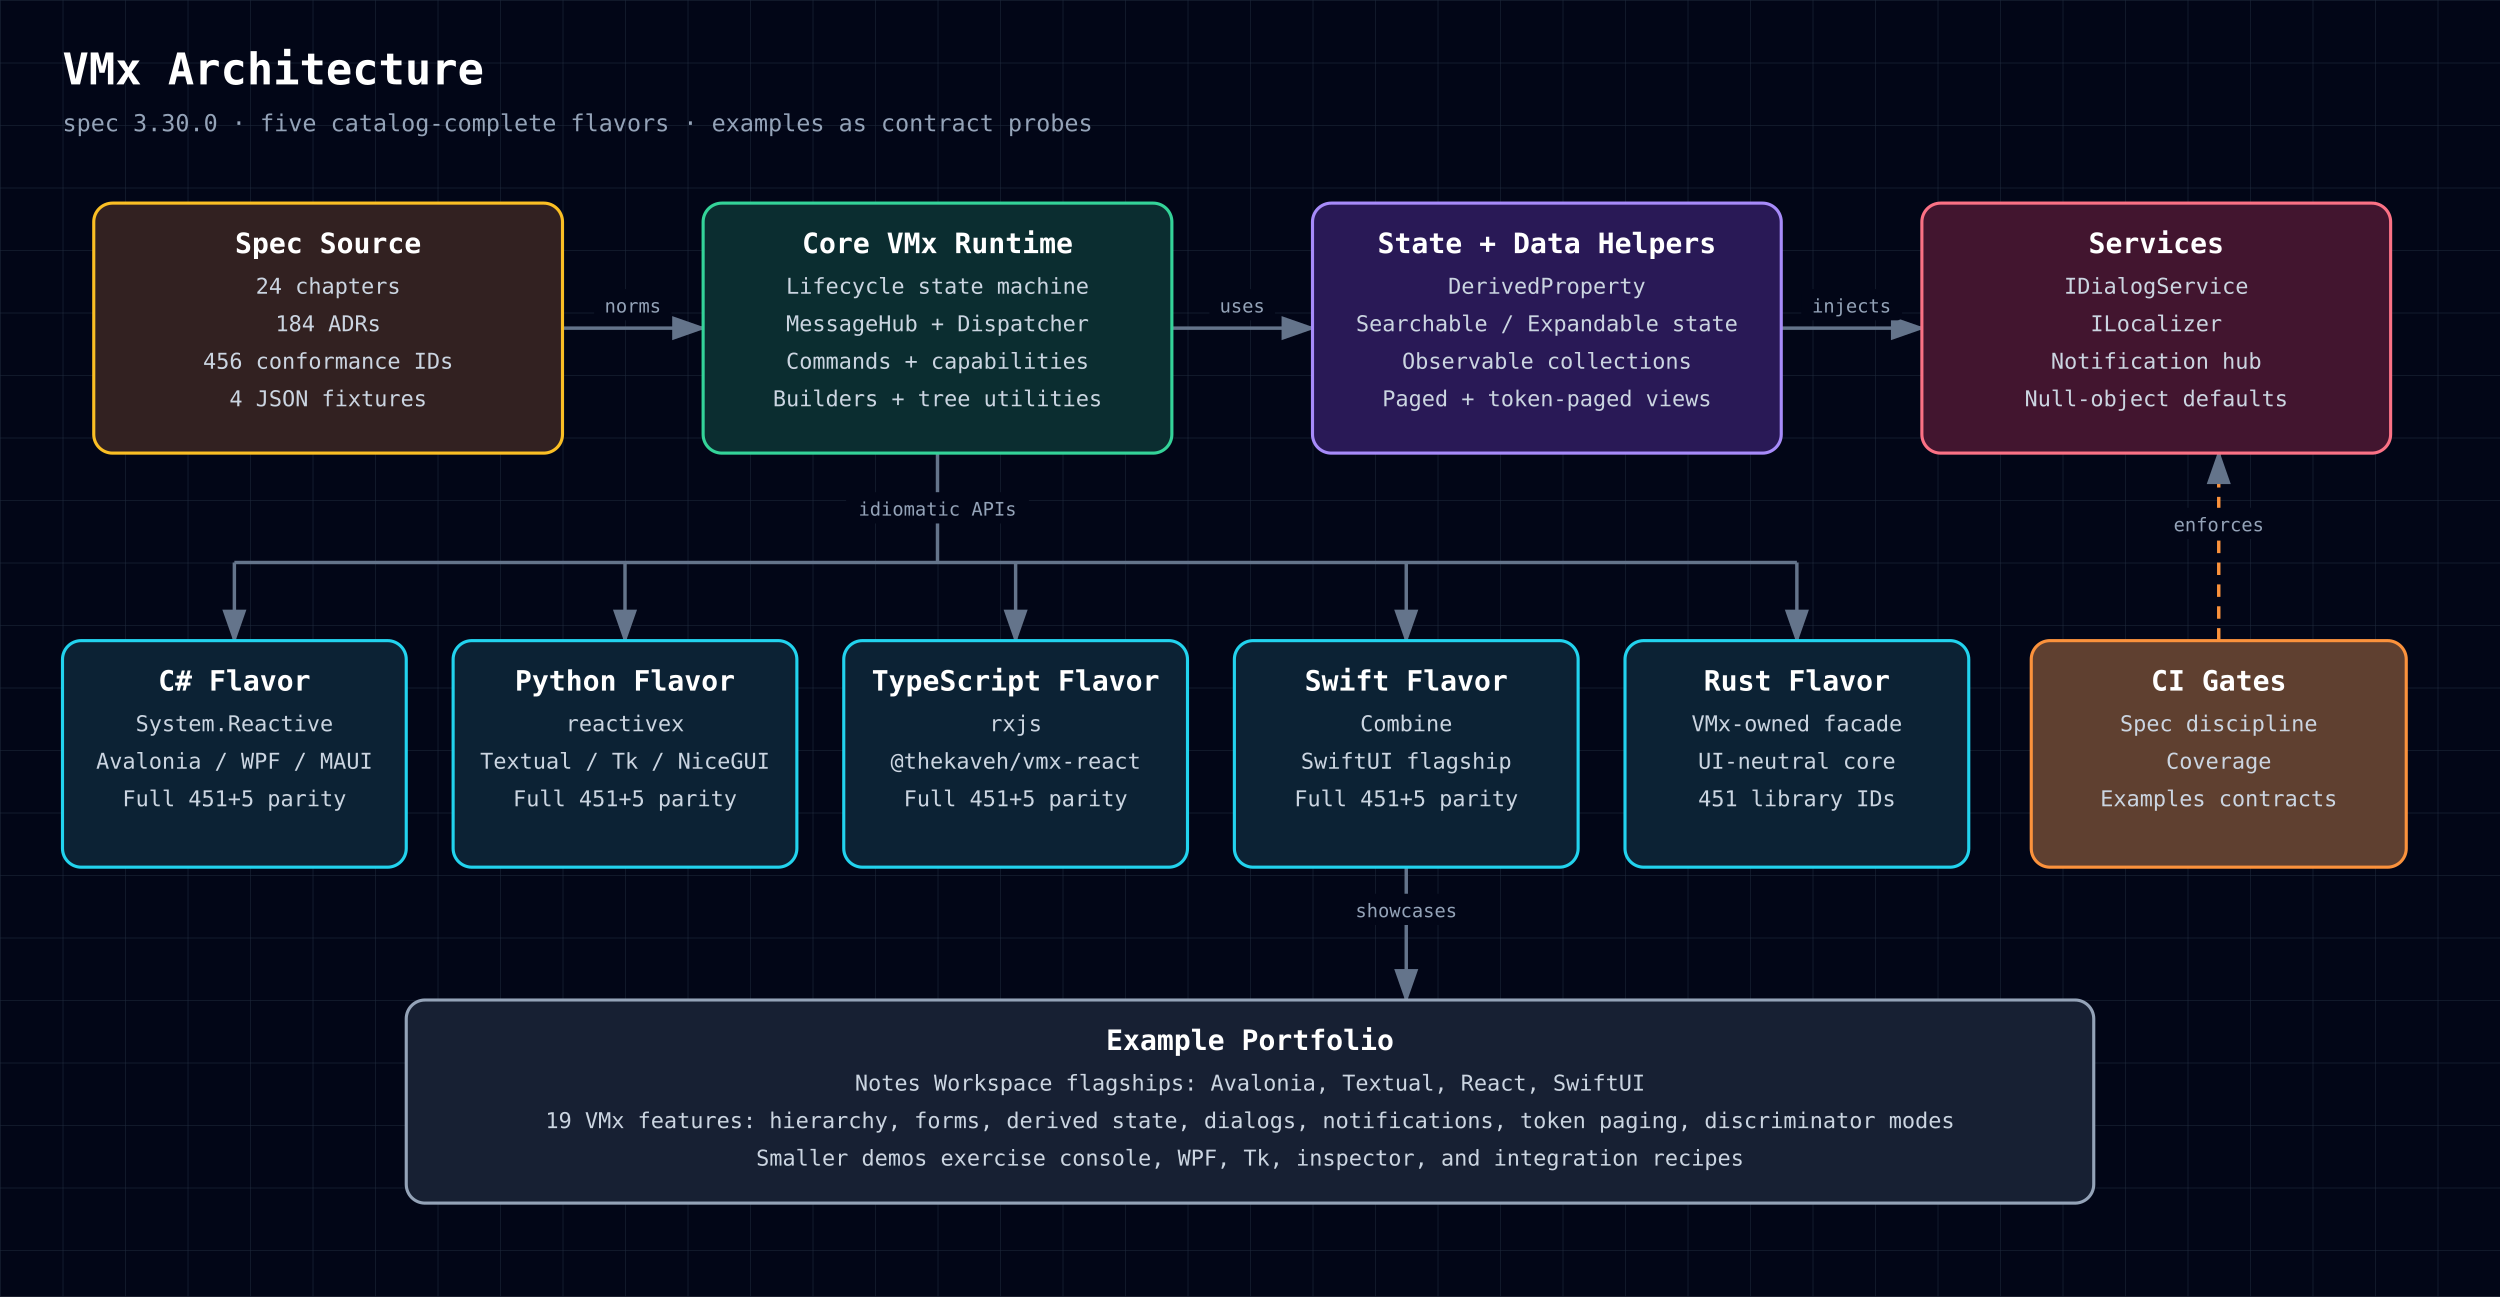
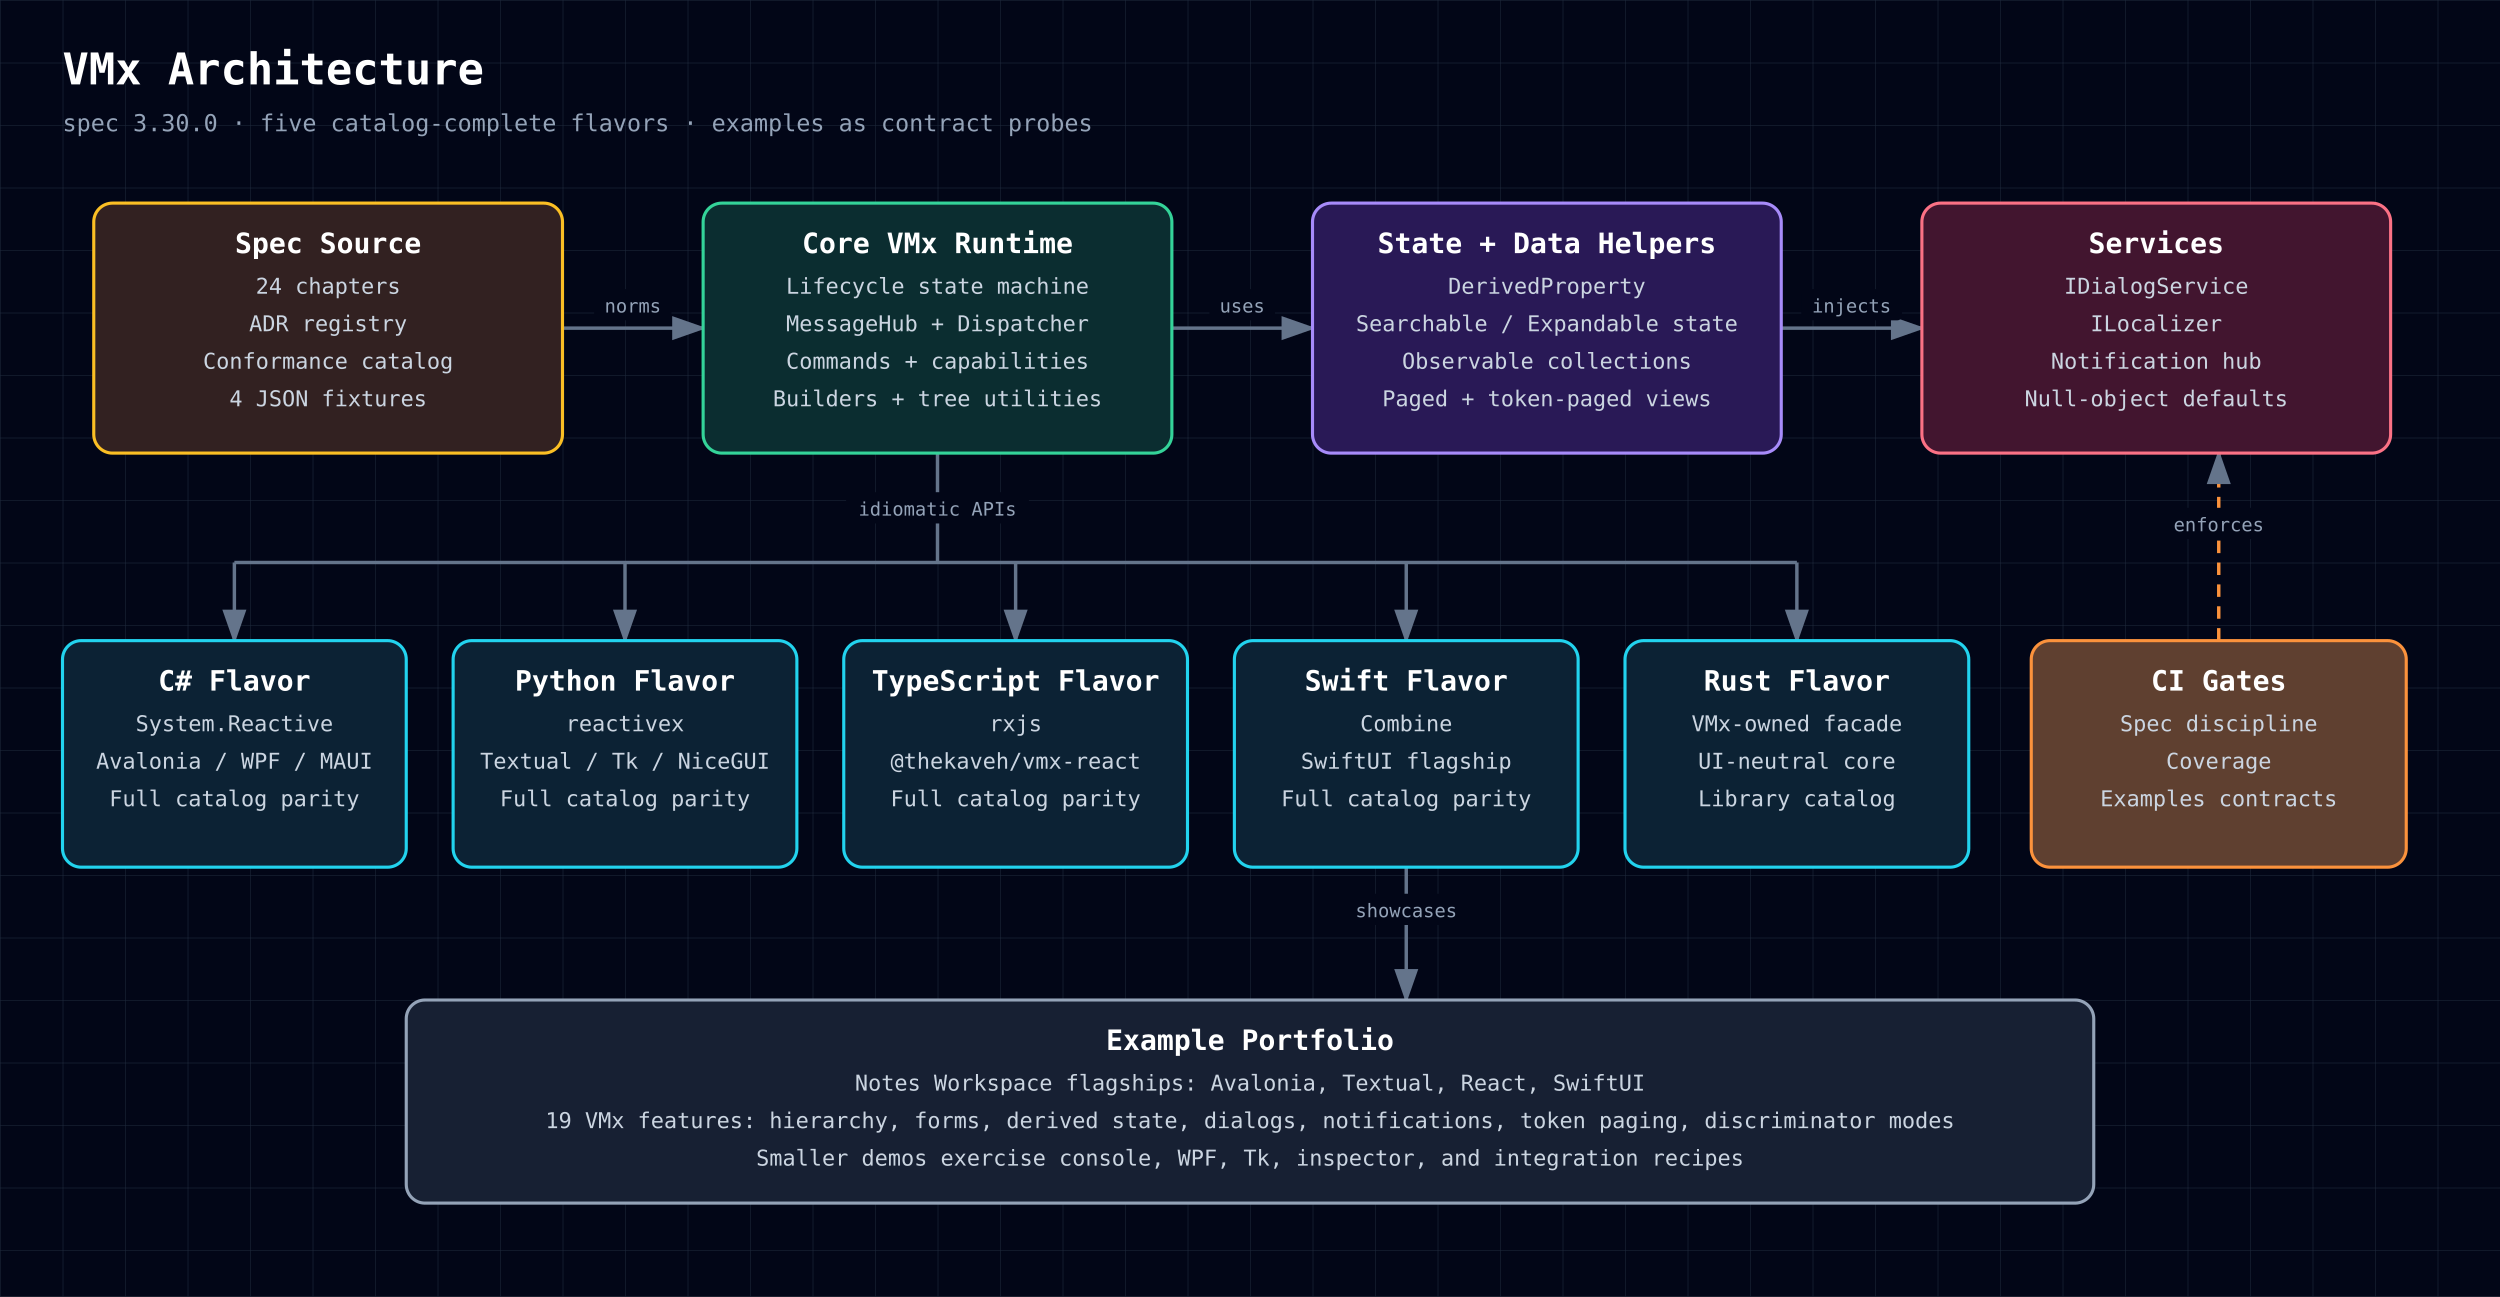
<svg xmlns="http://www.w3.org/2000/svg" width="1600" height="830" viewBox="0 0 1600 830" role="img" aria-labelledby="diagram-title diagram-description" style="font-family: 'JetBrains Mono', ui-monospace, SFMono-Regular, Menlo, Monaco, Consolas, monospace;">
  <defs>
    <style>text { font-family: 'JetBrains Mono', ui-monospace, SFMono-Regular, Menlo, Monaco, Consolas, monospace; }</style>
    <pattern id="grid" width="40" height="40" patternUnits="userSpaceOnUse">
      <path d="M 40 0 L 0 0 0 40" fill="none" stroke="#1e293b" stroke-width="0.7" />
    </pattern>
    <marker id="arrowhead" markerWidth="10" markerHeight="7" refX="9" refY="3.5" orient="auto">
      <polygon points="0 0, 10 3.5, 0 7" fill="#64748b" />
    </marker>
  </defs>
  <rect width="100%" height="100%" fill="#020617" />
  <rect width="100%" height="100%" fill="url(#grid)" />
  <text x="40" y="54" fill="white" font-size="28" font-weight="700" text-anchor="start">VMx Architecture</text>
  <text x="40" y="84" fill="#94a3b8" font-size="15" font-weight="400" text-anchor="start">spec 3.30.0 · five catalog-complete flavors · examples as contract probes</text>
  <path d="M360,210 C405,210 405,210 450,210" fill="none" stroke="#64748b" stroke-width="2.2" marker-end="url(#arrowhead)" />
  <rect x="380.2" y="185" width="49.5" height="20" rx="3" fill="#020617" />
  <text x="405" y="200" fill="#94a3b8" font-size="12" font-weight="400" text-anchor="middle">norms</text>
  <path d="M750,210 C795,210 795,210 840,210" fill="none" stroke="#64748b" stroke-width="2.2" marker-end="url(#arrowhead)" />
  <rect x="774.0" y="185" width="42.0" height="20" rx="3" fill="#020617" />
  <text x="795" y="200" fill="#94a3b8" font-size="12" font-weight="400" text-anchor="middle">uses</text>
  <path d="M1140,210 C1185,210 1185,210 1230,210" fill="none" stroke="#64748b" stroke-width="2.2" marker-end="url(#arrowhead)" />
  <rect x="1152.8" y="185" width="64.5" height="20" rx="3" fill="#020617" />
  <text x="1185" y="200" fill="#94a3b8" font-size="12" font-weight="400" text-anchor="middle">injects</text>
  <path d="M600,290 L600,360" fill="none" stroke="#64748b" stroke-width="2.2" />
  <rect x="541.5" y="315" width="117.0" height="20" rx="3" fill="#020617" />
  <text x="600" y="330" fill="#94a3b8" font-size="12" font-weight="400" text-anchor="middle">idiomatic APIs</text>
  <path d="M150,360 L1150,360" fill="none" stroke="#64748b" stroke-width="2.2" />
  <path d="M150,360 L150,410" fill="none" stroke="#64748b" stroke-width="2.2" marker-end="url(#arrowhead)" />
  <path d="M400,360 L400,410" fill="none" stroke="#64748b" stroke-width="2.2" marker-end="url(#arrowhead)" />
  <path d="M650,360 L650,410" fill="none" stroke="#64748b" stroke-width="2.2" marker-end="url(#arrowhead)" />
  <path d="M900,360 L900,410" fill="none" stroke="#64748b" stroke-width="2.2" marker-end="url(#arrowhead)" />
  <path d="M1150,360 L1150,410" fill="none" stroke="#64748b" stroke-width="2.2" marker-end="url(#arrowhead)" />
  <path d="M1420,410 C1420,410 1420,290 1420,290" fill="none" stroke="#fb923c" stroke-width="2.2" marker-end="url(#arrowhead)" stroke-dasharray="8 6" />
  <rect x="1384.0" y="325" width="72.0" height="20" rx="3" fill="#020617" />
  <text x="1420" y="340" fill="#94a3b8" font-size="12" font-weight="400" text-anchor="middle">enforces</text>
  <path d="M900,555 C900,555 900,640 900,640" fill="none" stroke="#64748b" stroke-width="2.2" marker-end="url(#arrowhead)" />
  <rect x="860.2" y="572" width="79.5" height="20" rx="3" fill="#020617" />
  <text x="900" y="587" fill="#94a3b8" font-size="12" font-weight="400" text-anchor="middle">showcases</text>
  <rect x="60" y="130" width="300" height="160" rx="12" fill="#0f172a" />
  <rect x="60" y="130" width="300" height="160" rx="12" fill="rgba(120, 53, 15, 0.34)" stroke="#fbbf24" stroke-width="2" />
  <text x="210" y="162" fill="white" font-size="18" font-weight="700" text-anchor="middle">Spec Source</text>
  <text x="210" y="188" fill="#cbd5e1" font-size="14" font-weight="400" text-anchor="middle">24 chapters</text>
-   <text x="210" y="212" fill="#cbd5e1" font-size="14" font-weight="400" text-anchor="middle">184 ADRs</text>
-   <text x="210" y="236" fill="#cbd5e1" font-size="14" font-weight="400" text-anchor="middle">456 conformance IDs</text>
+   <text x="210" y="212" fill="#cbd5e1" font-size="14" font-weight="400" text-anchor="middle">ADR registry</text>
+   <text x="210" y="236" fill="#cbd5e1" font-size="14" font-weight="400" text-anchor="middle">Conformance catalog</text>
  <text x="210" y="260" fill="#cbd5e1" font-size="14" font-weight="400" text-anchor="middle">4 JSON fixtures</text>
  <rect x="450" y="130" width="300" height="160" rx="12" fill="#0f172a" />
  <rect x="450" y="130" width="300" height="160" rx="12" fill="rgba(6, 78, 59, 0.42)" stroke="#34d399" stroke-width="2" />
  <text x="600" y="162" fill="white" font-size="18" font-weight="700" text-anchor="middle">Core VMx Runtime</text>
  <text x="600" y="188" fill="#cbd5e1" font-size="14" font-weight="400" text-anchor="middle">Lifecycle state machine</text>
  <text x="600" y="212" fill="#cbd5e1" font-size="14" font-weight="400" text-anchor="middle">MessageHub + Dispatcher</text>
  <text x="600" y="236" fill="#cbd5e1" font-size="14" font-weight="400" text-anchor="middle">Commands + capabilities</text>
  <text x="600" y="260" fill="#cbd5e1" font-size="14" font-weight="400" text-anchor="middle">Builders + tree utilities</text>
  <rect x="840" y="130" width="300" height="160" rx="12" fill="#0f172a" />
  <rect x="840" y="130" width="300" height="160" rx="12" fill="rgba(76, 29, 149, 0.42)" stroke="#a78bfa" stroke-width="2" />
  <text x="990" y="162" fill="white" font-size="18" font-weight="700" text-anchor="middle">State + Data Helpers</text>
  <text x="990" y="188" fill="#cbd5e1" font-size="14" font-weight="400" text-anchor="middle">DerivedProperty</text>
  <text x="990" y="212" fill="#cbd5e1" font-size="14" font-weight="400" text-anchor="middle">Searchable / Expandable state</text>
  <text x="990" y="236" fill="#cbd5e1" font-size="14" font-weight="400" text-anchor="middle">Observable collections</text>
  <text x="990" y="260" fill="#cbd5e1" font-size="14" font-weight="400" text-anchor="middle">Paged + token-paged views</text>
  <rect x="1230" y="130" width="300" height="160" rx="12" fill="#0f172a" />
  <rect x="1230" y="130" width="300" height="160" rx="12" fill="rgba(136, 19, 55, 0.42)" stroke="#fb7185" stroke-width="2" />
  <text x="1380" y="162" fill="white" font-size="18" font-weight="700" text-anchor="middle">Services</text>
  <text x="1380" y="188" fill="#cbd5e1" font-size="14" font-weight="400" text-anchor="middle">IDialogService</text>
  <text x="1380" y="212" fill="#cbd5e1" font-size="14" font-weight="400" text-anchor="middle">ILocalizer</text>
  <text x="1380" y="236" fill="#cbd5e1" font-size="14" font-weight="400" text-anchor="middle">Notification hub</text>
  <text x="1380" y="260" fill="#cbd5e1" font-size="14" font-weight="400" text-anchor="middle">Null-object defaults</text>
  <rect x="40" y="410" width="220" height="145" rx="12" fill="#0f172a" />
  <rect x="40" y="410" width="220" height="145" rx="12" fill="rgba(8, 51, 68, 0.42)" stroke="#22d3ee" stroke-width="2" />
  <text x="150" y="442" fill="white" font-size="18" font-weight="700" text-anchor="middle">C# Flavor</text>
  <text x="150" y="468" fill="#cbd5e1" font-size="14" font-weight="400" text-anchor="middle">System.Reactive</text>
  <text x="150" y="492" fill="#cbd5e1" font-size="14" font-weight="400" text-anchor="middle">Avalonia / WPF / MAUI</text>
-   <text x="150" y="516" fill="#cbd5e1" font-size="14" font-weight="400" text-anchor="middle">Full 451+5 parity</text>
+   <text x="150" y="516" fill="#cbd5e1" font-size="14" font-weight="400" text-anchor="middle">Full catalog parity</text>
  <rect x="290" y="410" width="220" height="145" rx="12" fill="#0f172a" />
  <rect x="290" y="410" width="220" height="145" rx="12" fill="rgba(8, 51, 68, 0.42)" stroke="#22d3ee" stroke-width="2" />
  <text x="400" y="442" fill="white" font-size="18" font-weight="700" text-anchor="middle">Python Flavor</text>
  <text x="400" y="468" fill="#cbd5e1" font-size="14" font-weight="400" text-anchor="middle">reactivex</text>
  <text x="400" y="492" fill="#cbd5e1" font-size="14" font-weight="400" text-anchor="middle">Textual / Tk / NiceGUI</text>
-   <text x="400" y="516" fill="#cbd5e1" font-size="14" font-weight="400" text-anchor="middle">Full 451+5 parity</text>
+   <text x="400" y="516" fill="#cbd5e1" font-size="14" font-weight="400" text-anchor="middle">Full catalog parity</text>
  <rect x="540" y="410" width="220" height="145" rx="12" fill="#0f172a" />
  <rect x="540" y="410" width="220" height="145" rx="12" fill="rgba(8, 51, 68, 0.42)" stroke="#22d3ee" stroke-width="2" />
  <text x="650" y="442" fill="white" font-size="18" font-weight="700" text-anchor="middle">TypeScript Flavor</text>
  <text x="650" y="468" fill="#cbd5e1" font-size="14" font-weight="400" text-anchor="middle">rxjs</text>
  <text x="650" y="492" fill="#cbd5e1" font-size="14" font-weight="400" text-anchor="middle">@thekaveh/vmx-react</text>
-   <text x="650" y="516" fill="#cbd5e1" font-size="14" font-weight="400" text-anchor="middle">Full 451+5 parity</text>
+   <text x="650" y="516" fill="#cbd5e1" font-size="14" font-weight="400" text-anchor="middle">Full catalog parity</text>
  <rect x="790" y="410" width="220" height="145" rx="12" fill="#0f172a" />
  <rect x="790" y="410" width="220" height="145" rx="12" fill="rgba(8, 51, 68, 0.42)" stroke="#22d3ee" stroke-width="2" />
  <text x="900" y="442" fill="white" font-size="18" font-weight="700" text-anchor="middle">Swift Flavor</text>
  <text x="900" y="468" fill="#cbd5e1" font-size="14" font-weight="400" text-anchor="middle">Combine</text>
  <text x="900" y="492" fill="#cbd5e1" font-size="14" font-weight="400" text-anchor="middle">SwiftUI flagship</text>
-   <text x="900" y="516" fill="#cbd5e1" font-size="14" font-weight="400" text-anchor="middle">Full 451+5 parity</text>
+   <text x="900" y="516" fill="#cbd5e1" font-size="14" font-weight="400" text-anchor="middle">Full catalog parity</text>
  <rect x="1040" y="410" width="220" height="145" rx="12" fill="#0f172a" />
  <rect x="1040" y="410" width="220" height="145" rx="12" fill="rgba(8, 51, 68, 0.42)" stroke="#22d3ee" stroke-width="2" />
  <text x="1150" y="442" fill="white" font-size="18" font-weight="700" text-anchor="middle">Rust Flavor</text>
  <text x="1150" y="468" fill="#cbd5e1" font-size="14" font-weight="400" text-anchor="middle">VMx-owned facade</text>
  <text x="1150" y="492" fill="#cbd5e1" font-size="14" font-weight="400" text-anchor="middle">UI-neutral core</text>
-   <text x="1150" y="516" fill="#cbd5e1" font-size="14" font-weight="400" text-anchor="middle">451 library IDs</text>
+   <text x="1150" y="516" fill="#cbd5e1" font-size="14" font-weight="400" text-anchor="middle">Library catalog</text>
  <rect x="1300" y="410" width="240" height="145" rx="12" fill="#0f172a" />
  <rect x="1300" y="410" width="240" height="145" rx="12" fill="rgba(251, 146, 60, 0.34)" stroke="#fb923c" stroke-width="2" />
  <text x="1420" y="442" fill="white" font-size="18" font-weight="700" text-anchor="middle">CI Gates</text>
  <text x="1420" y="468" fill="#cbd5e1" font-size="14" font-weight="400" text-anchor="middle">Spec discipline</text>
  <text x="1420" y="492" fill="#cbd5e1" font-size="14" font-weight="400" text-anchor="middle">Coverage</text>
  <text x="1420" y="516" fill="#cbd5e1" font-size="14" font-weight="400" text-anchor="middle">Examples contracts</text>
  <rect x="260" y="640" width="1080" height="130" rx="12" fill="#0f172a" />
  <rect x="260" y="640" width="1080" height="130" rx="12" fill="rgba(30, 41, 59, 0.55)" stroke="#94a3b8" stroke-width="2" />
  <text x="800" y="672" fill="white" font-size="18" font-weight="700" text-anchor="middle">Example Portfolio</text>
  <text x="800" y="698" fill="#cbd5e1" font-size="14" font-weight="400" text-anchor="middle">Notes Workspace flagships: Avalonia, Textual, React, SwiftUI</text>
  <text x="800" y="722" fill="#cbd5e1" font-size="14" font-weight="400" text-anchor="middle">19 VMx features: hierarchy, forms, derived state, dialogs, notifications, token paging, discriminator modes</text>
  <text x="800" y="746" fill="#cbd5e1" font-size="14" font-weight="400" text-anchor="middle">Smaller demos exercise console, WPF, Tk, inspector, and integration recipes</text>
</svg>
